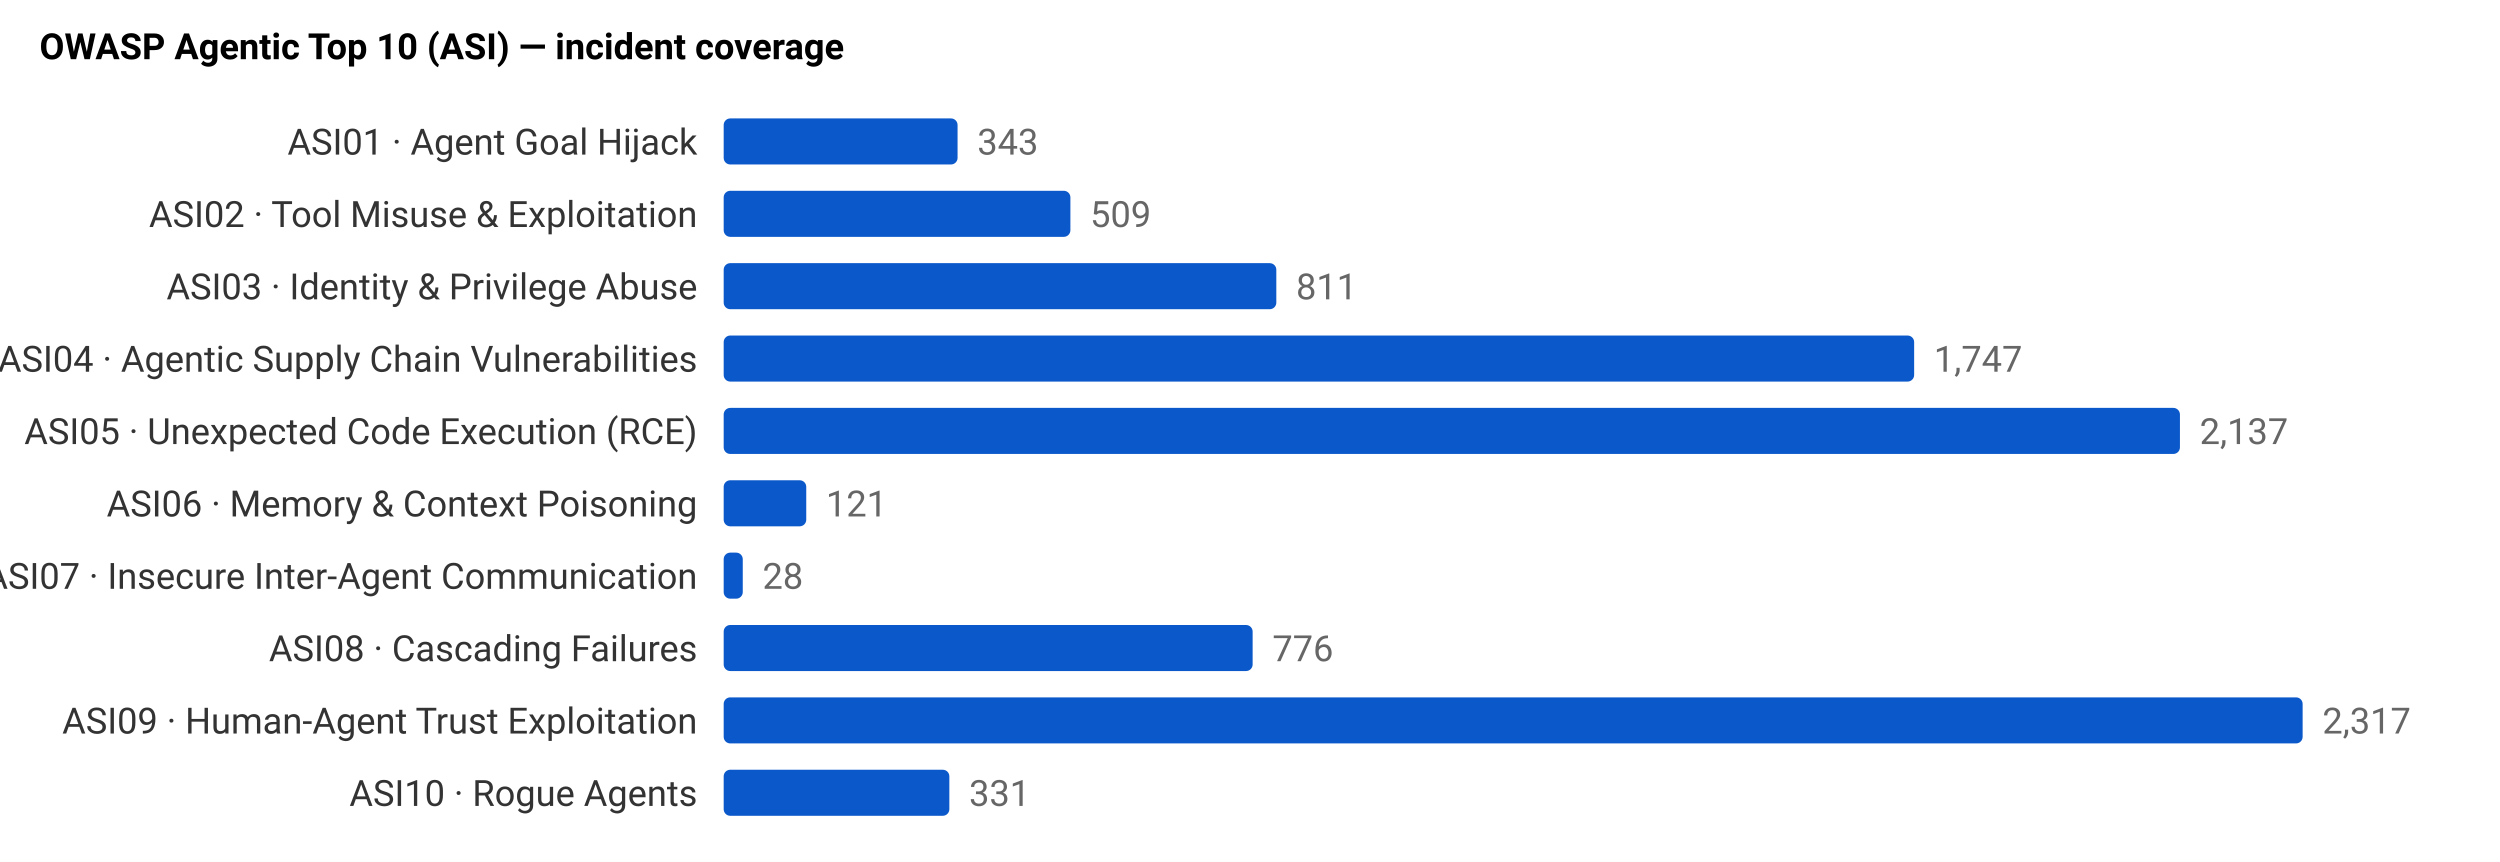
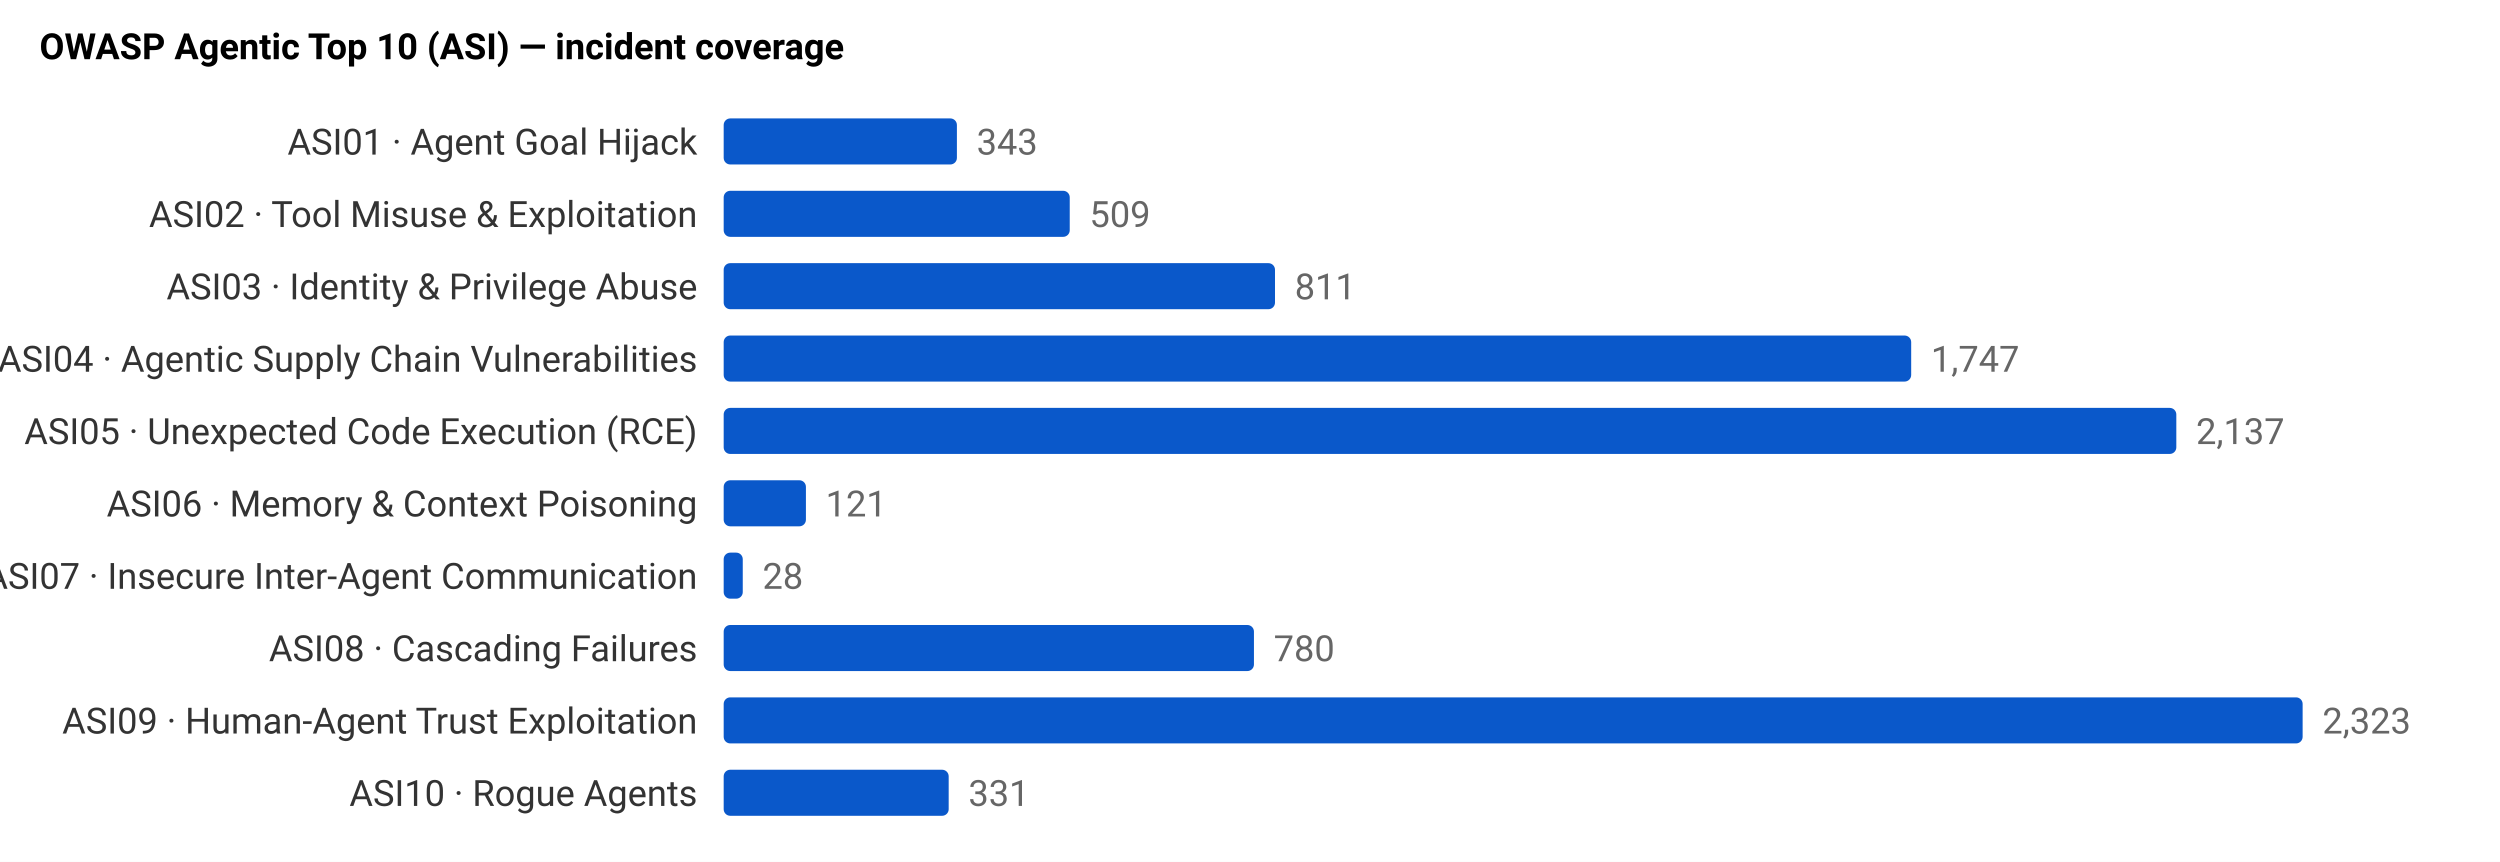
<svg xmlns="http://www.w3.org/2000/svg" viewBox="0 0 760 262" role="img" aria-label="OWASP Agentic Top 10 (ASI) — incident coverage" font-family="system-ui,-apple-system,Segoe UI,Roboto,sans-serif" font-size="11">
  <rect x="0" y="0" width="100%" height="100%" fill="white" />
  <text x="12" y="18" font-weight="600">OWASP Agentic Top 10 (ASI) — incident coverage</text>
  <text x="212" y="47" text-anchor="end" fill="#333">ASI01 · Agent Goal Hijack</text>
-   <rect x="220" y="36" width="71.1" height="14" fill="#0a58ca" rx="2" />
-   <text x="297.1" y="47" fill="#666">343</text>
+   <rect x="220" y="36" width="70.9" height="14" fill="#0a58ca" rx="2" />
+   <text x="296.9" y="47" fill="#666">343</text>
  <text x="212" y="69" text-anchor="end" fill="#333">ASI02 · Tool Misuse &amp; Exploitation</text>
-   <rect x="220" y="58" width="105.4" height="14" fill="#0a58ca" rx="2" />
-   <text x="331.4" y="69" fill="#666">509</text>
+   <rect x="220" y="58" width="105.2" height="14" fill="#0a58ca" rx="2" />
+   <text x="331.2" y="69" fill="#666">509</text>
  <text x="212" y="91" text-anchor="end" fill="#333">ASI03 · Identity &amp; Privilege Abuse</text>
-   <rect x="220" y="80" width="168.0" height="14" fill="#0a58ca" rx="2" />
-   <text x="394.0" y="91" fill="#666">811</text>
+   <rect x="220" y="80" width="167.6" height="14" fill="#0a58ca" rx="2" />
+   <text x="393.6" y="91" fill="#666">811</text>
  <text x="212" y="113" text-anchor="end" fill="#333">ASI04 · Agentic Supply Chain Vulnerabilities</text>
-   <rect x="220" y="102" width="361.9" height="14" fill="#0a58ca" rx="2" />
-   <text x="587.9" y="113" fill="#666">1,747</text>
+   <rect x="220" y="102" width="361.0" height="14" fill="#0a58ca" rx="2" />
+   <text x="587.0" y="113" fill="#666">1,747</text>
  <text x="212" y="135" text-anchor="end" fill="#333">ASI05 · Unexpected Code Execution (RCE)</text>
-   <rect x="220" y="124" width="442.7" height="14" fill="#0a58ca" rx="2" />
-   <text x="668.7" y="135" fill="#666">2,137</text>
+   <rect x="220" y="124" width="441.6" height="14" fill="#0a58ca" rx="2" />
+   <text x="667.6" y="135" fill="#666">2,137</text>
  <text x="212" y="157" text-anchor="end" fill="#333">ASI06 · Memory &amp; Context Poisoning</text>
-   <rect x="220" y="146" width="25.1" height="14" fill="#0a58ca" rx="2" />
-   <text x="251.1" y="157" fill="#666">121</text>
+   <rect x="220" y="146" width="25.0" height="14" fill="#0a58ca" rx="2" />
+   <text x="251.0" y="157" fill="#666">121</text>
  <text x="212" y="179" text-anchor="end" fill="#333">ASI07 · Insecure Inter-Agent Communication</text>
  <rect x="220" y="168" width="5.8" height="14" fill="#0a58ca" rx="2" />
  <text x="231.8" y="179" fill="#666">28</text>
  <text x="212" y="201" text-anchor="end" fill="#333">ASI08 · Cascading Failures</text>
-   <rect x="220" y="190" width="160.8" height="14" fill="#0a58ca" rx="2" />
-   <text x="386.8" y="201" fill="#666">776</text>
+   <rect x="220" y="190" width="161.2" height="14" fill="#0a58ca" rx="2" />
+   <text x="387.2" y="201" fill="#666">780</text>
  <text x="212" y="223" text-anchor="end" fill="#333">ASI09 · Human-Agent Trust Exploitation</text>
  <rect x="220" y="212" width="480.0" height="14" fill="#0a58ca" rx="2" />
-   <text x="706.0" y="223" fill="#666">2,317</text>
+   <text x="706.0" y="223" fill="#666">2,323</text>
  <text x="212" y="245" text-anchor="end" fill="#333">ASI10 · Rogue Agents</text>
-   <rect x="220" y="234" width="68.6" height="14" fill="#0a58ca" rx="2" />
-   <text x="294.6" y="245" fill="#666">331</text>
+   <rect x="220" y="234" width="68.4" height="14" fill="#0a58ca" rx="2" />
+   <text x="294.4" y="245" fill="#666">331</text>
</svg>
